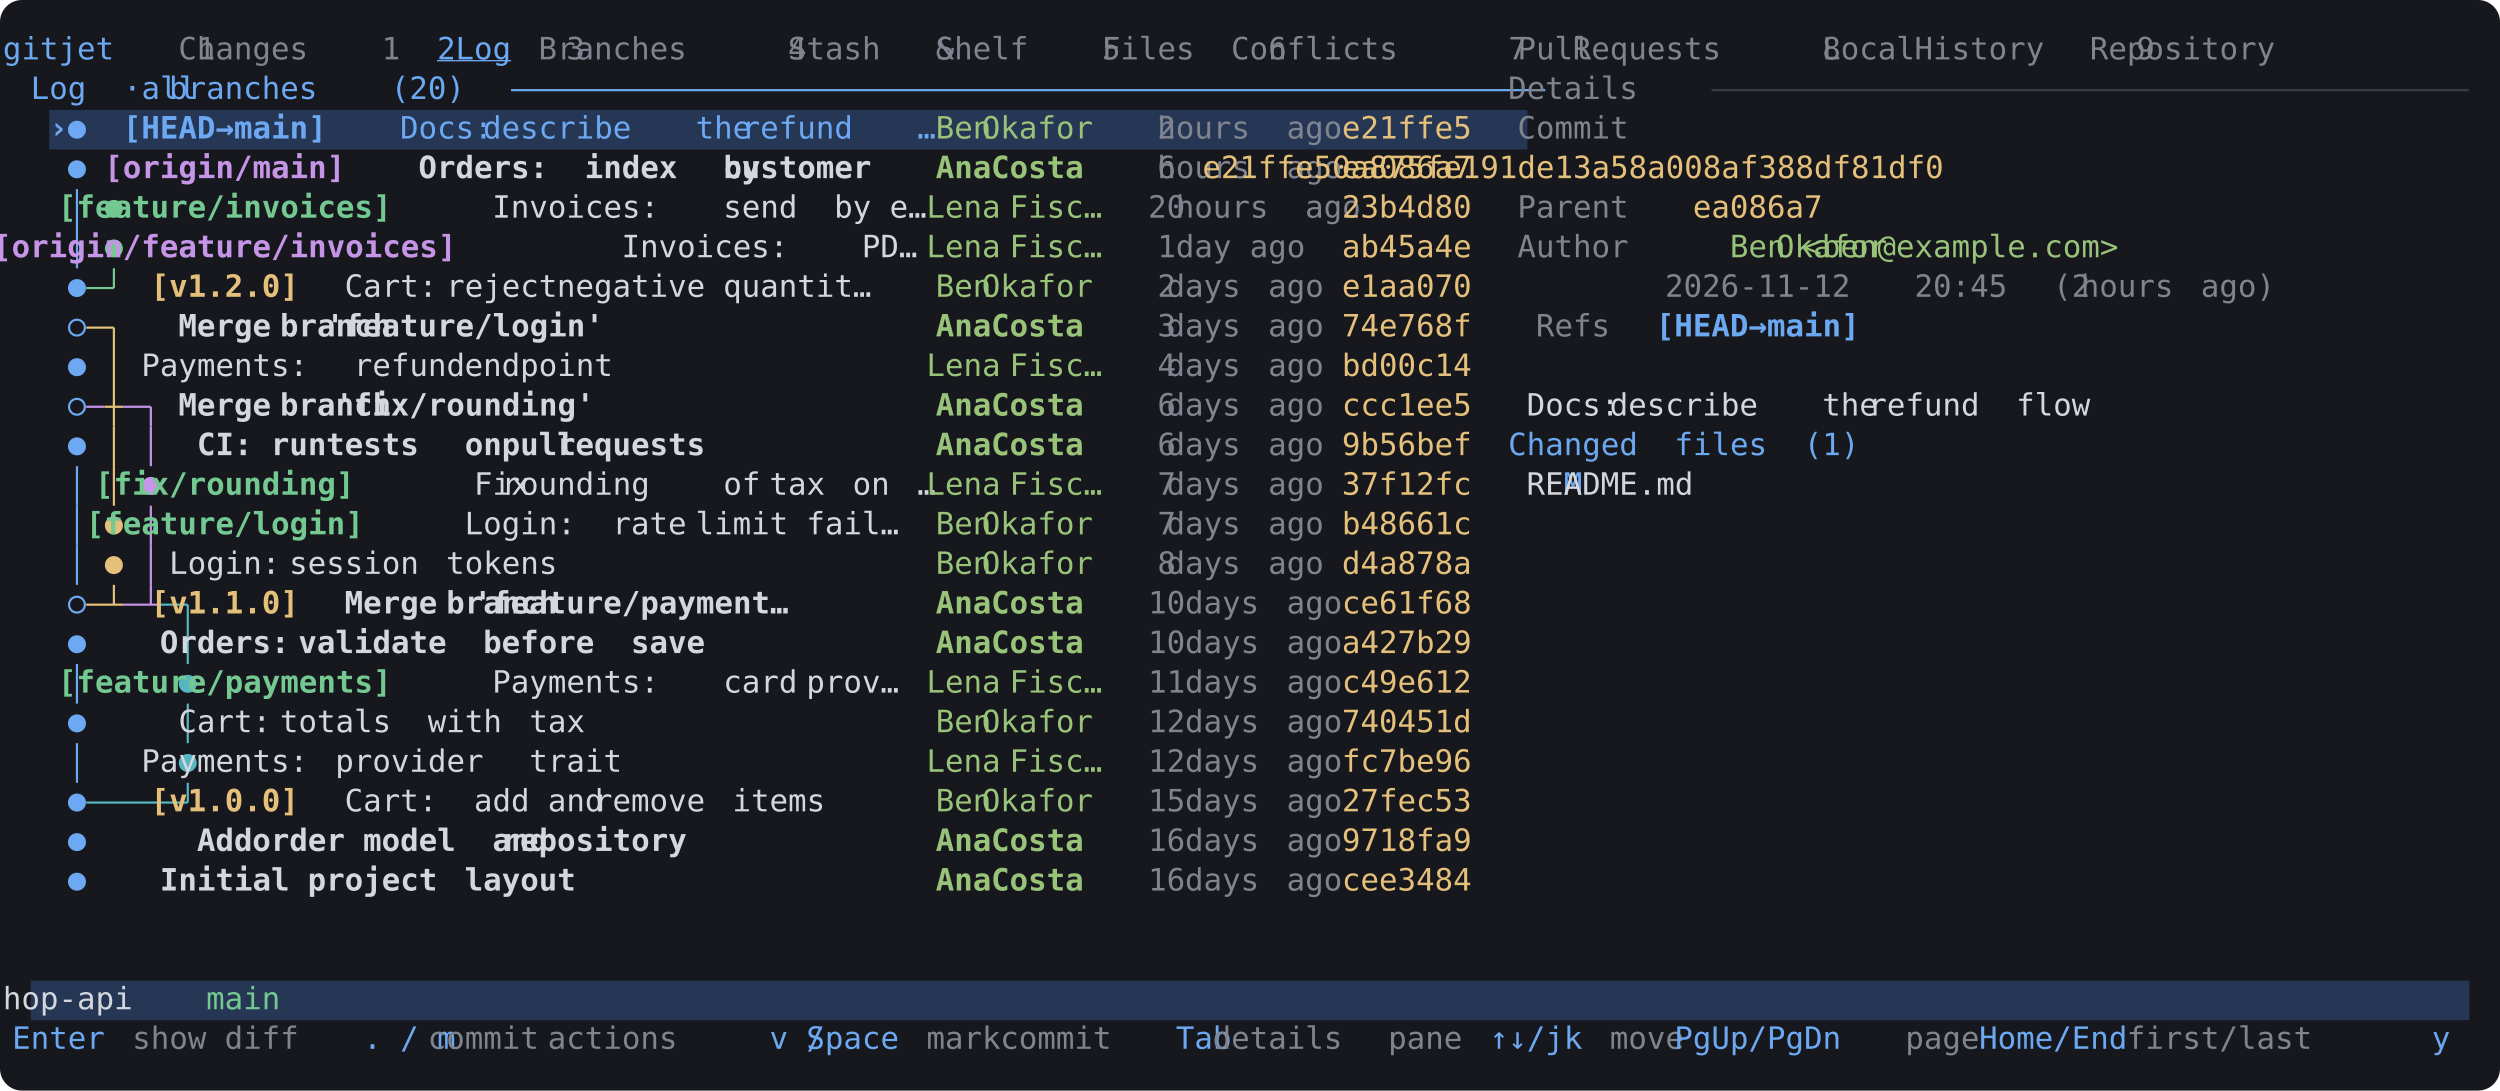
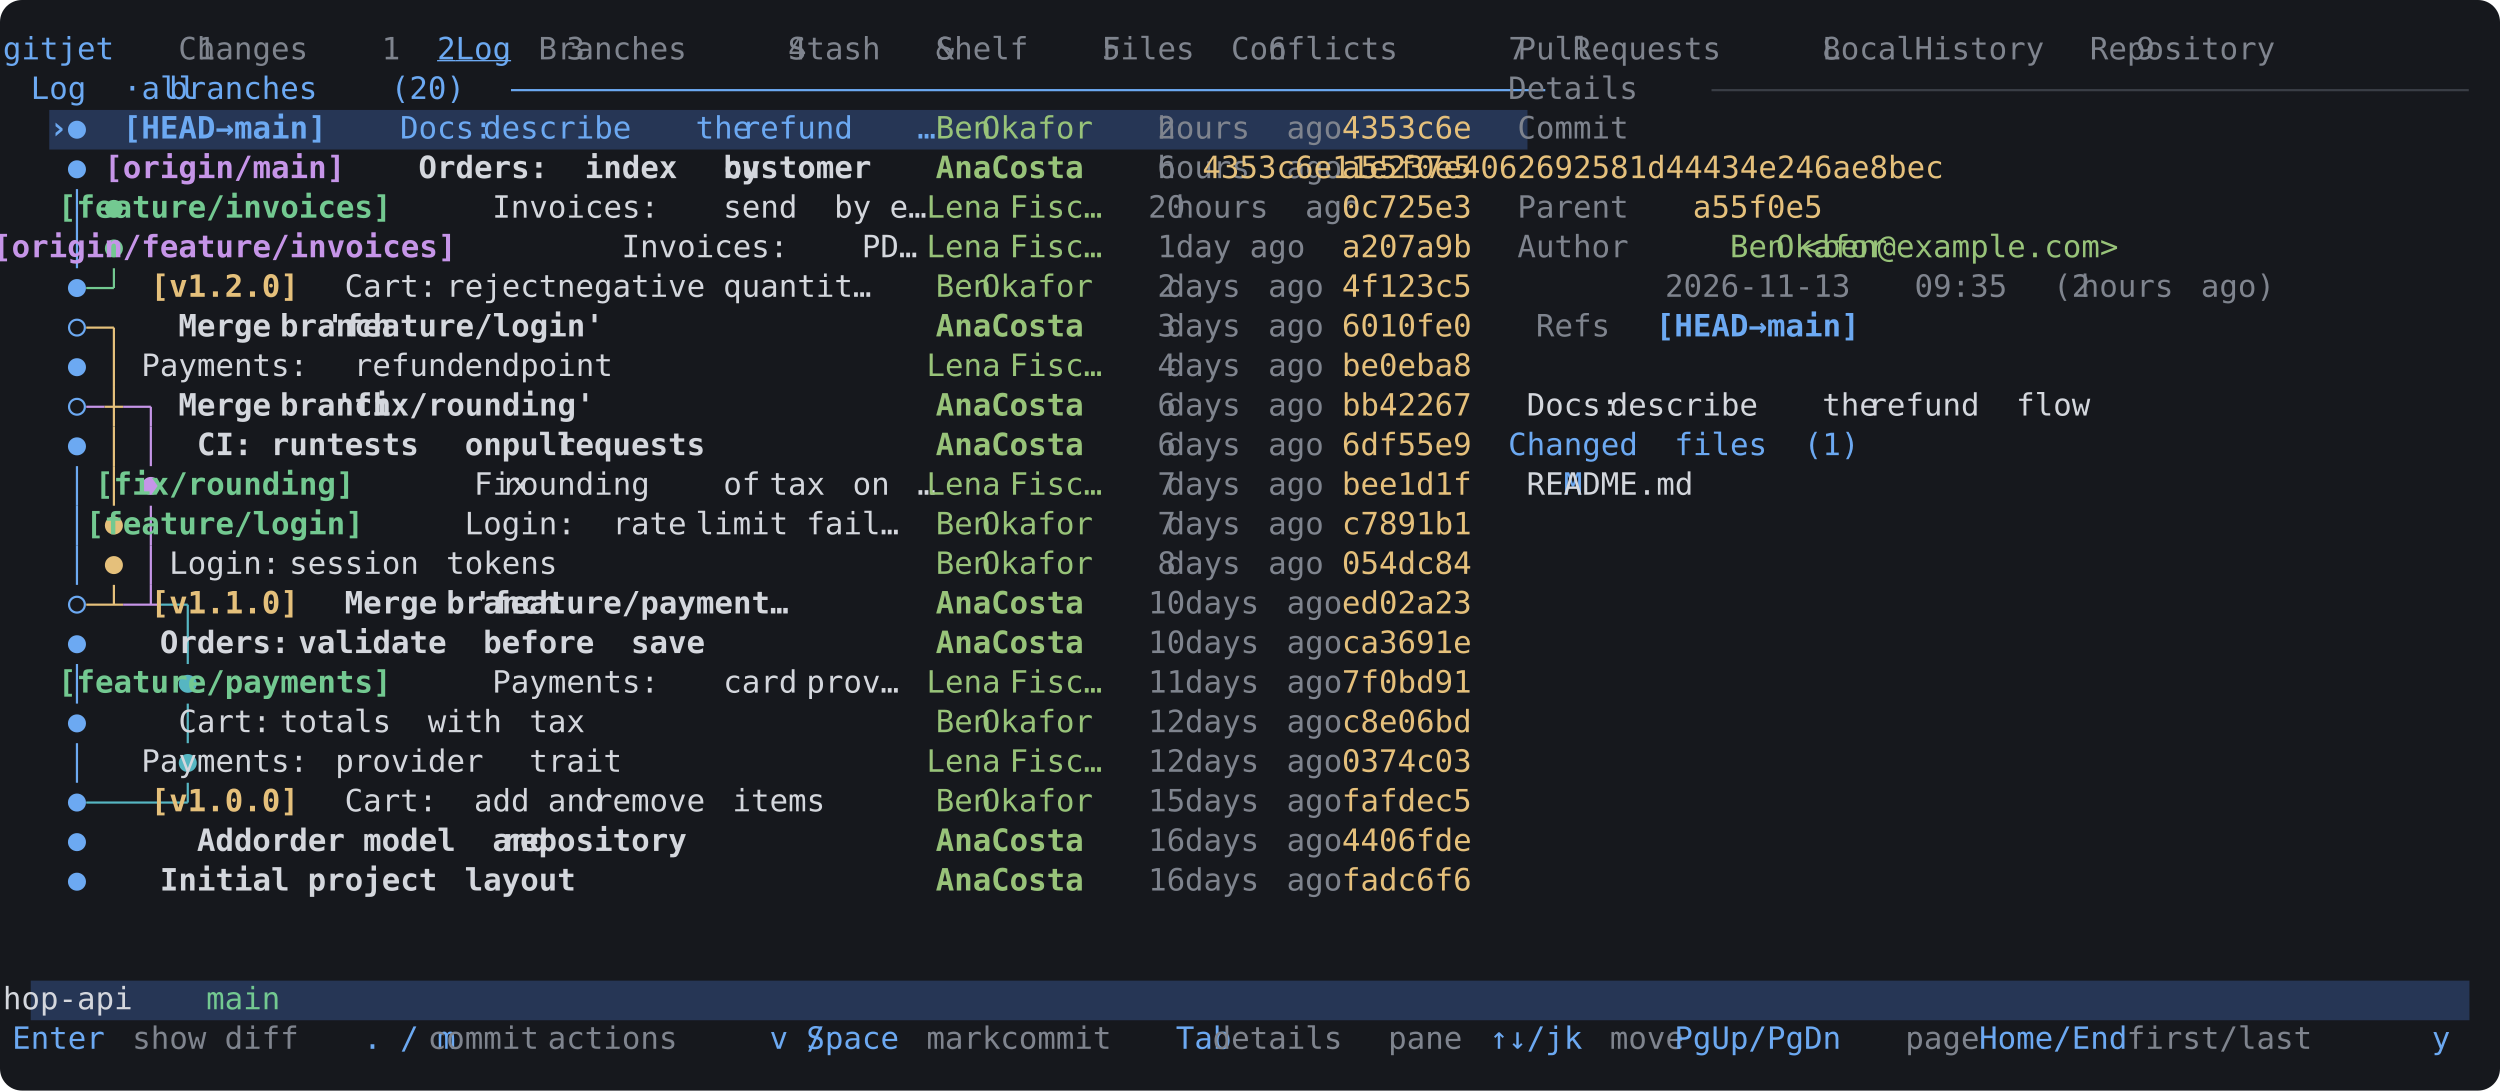
<svg xmlns="http://www.w3.org/2000/svg" viewBox="0 0 1137 496" width="1137" height="496" font-family="'JetBrains Mono','Cascadia Mono','DejaVu Sans Mono',Menlo,Consolas,'Liberation Mono',monospace" font-size="14">
  <rect width="100%" height="100%" rx="10" fill="#16181d" />
  <rect x="22.4" y="50.0" width="672.3" height="18" fill="#263655" />
  <circle cx="35.0" cy="59.0" r="3.6" fill="#6ca9f2" stroke="#6ca9f2" />
  <circle cx="35.0" cy="77.0" r="3.6" fill="#6ca9f2" stroke="#6ca9f2" />
  <circle cx="51.8" cy="95.0" r="3.6" fill="#73c991" stroke="#73c991" />
  <circle cx="51.8" cy="113.0" r="3.6" fill="#73c991" stroke="#73c991" />
  <circle cx="35.0" cy="131.0" r="3.6" fill="#6ca9f2" stroke="#6ca9f2" />
  <circle cx="35.0" cy="149.0" r="3.6" fill="none" stroke="#6ca9f2" />
  <circle cx="35.0" cy="167.0" r="3.6" fill="#6ca9f2" stroke="#6ca9f2" />
  <circle cx="35.0" cy="185.0" r="3.6" fill="none" stroke="#6ca9f2" />
  <circle cx="35.0" cy="203.0" r="3.6" fill="#6ca9f2" stroke="#6ca9f2" />
  <circle cx="68.6" cy="221.0" r="3.6" fill="#c695e8" stroke="#c695e8" />
  <circle cx="51.8" cy="239.0" r="3.6" fill="#e5c07b" stroke="#e5c07b" />
  <circle cx="51.8" cy="257.0" r="3.6" fill="#e5c07b" stroke="#e5c07b" />
  <circle cx="35.0" cy="275.0" r="3.6" fill="none" stroke="#6ca9f2" />
  <circle cx="35.0" cy="293.0" r="3.6" fill="#6ca9f2" stroke="#6ca9f2" />
  <circle cx="85.4" cy="311.0" r="3.6" fill="#56b6c2" stroke="#56b6c2" />
  <circle cx="35.0" cy="329.0" r="3.6" fill="#6ca9f2" stroke="#6ca9f2" />
  <circle cx="85.4" cy="347.0" r="3.6" fill="#56b6c2" stroke="#56b6c2" />
  <circle cx="35.0" cy="365.0" r="3.6" fill="#6ca9f2" stroke="#6ca9f2" />
  <circle cx="35.0" cy="383.0" r="3.6" fill="#6ca9f2" stroke="#6ca9f2" />
  <circle cx="35.0" cy="401.0" r="3.6" fill="#6ca9f2" stroke="#6ca9f2" />
  <rect x="14.0" y="446.0" width="1109.1" height="18" fill="#263655" />
  <path d="M232.4 41.0H240.8M240.8 41.0H249.2M249.2 41.0H257.6M257.6 41.0H266.0M266.0 41.0H274.4M274.4 41.0H282.8M282.8 41.0H291.2M291.2 41.0H299.6M299.6 41.0H308.0M308.0 41.0H316.4M316.4 41.0H324.8M324.8 41.0H333.2M333.2 41.0H341.6M341.6 41.0H350.0M350.0 41.0H358.4M358.4 41.0H366.8M366.8 41.0H375.2M375.2 41.0H383.6M383.6 41.0H392.0M392.0 41.0H400.4M400.4 41.0H408.8M408.8 41.0H417.2M417.2 41.0H425.6M425.6 41.0H434.0M434.0 41.0H442.4M442.4 41.0H450.8M450.8 41.0H459.2M459.2 41.0H467.6M467.6 41.0H476.0M476.0 41.0H484.4M484.4 41.0H492.8M492.8 41.0H501.2M501.2 41.0H509.6M509.6 41.0H518.0M518.0 41.0H526.4M526.4 41.0H534.8M534.8 41.0H543.2M543.2 41.0H551.6M551.6 41.0H560.0M560.0 41.0H568.4M568.4 41.0H576.8M576.8 41.0H585.2M585.2 41.0H593.6M593.6 41.0H602.0M602.0 41.0H610.4M610.4 41.0H618.8M618.8 41.0H627.2M627.2 41.0H635.6M635.6 41.0H644.0M644.0 41.0H652.4M652.4 41.0H660.8M660.8 41.0H669.2M669.2 41.0H677.6M677.6 41.0H686.0M686.0 41.0H694.4M694.4 41.0H702.8" stroke="#6ca9f2" fill="none" />
  <path d="M778.4 41.0H786.8M786.8 41.0H795.2M795.2 41.0H803.6M803.6 41.0H812.0M812.0 41.0H820.4M820.4 41.0H828.8M828.8 41.0H837.2M837.2 41.0H845.6M845.6 41.0H854.0M854.0 41.0H862.4M862.4 41.0H870.8M870.8 41.0H879.2M879.2 41.0H887.6M887.6 41.0H896.0M896.0 41.0H904.4M904.4 41.0H912.8M912.8 41.0H921.2M921.2 41.0H929.6M929.6 41.0H938.0M938.0 41.0H946.4M946.4 41.0H954.8M954.8 41.0H963.2M963.2 41.0H971.6M971.6 41.0H980.0M980.0 41.0H988.4M988.4 41.0H996.8M996.8 41.0H1005.2M1005.2 41.0H1013.6M1013.6 41.0H1022.0M1022.0 41.0H1030.4M1030.4 41.0H1038.8M1038.8 41.0H1047.2M1047.2 41.0H1055.6M1055.6 41.0H1064.0M1064.0 41.0H1072.4M1072.4 41.0H1080.8M1080.8 41.0H1089.2M1089.2 41.0H1097.6M1097.6 41.0H1106.0M1106.0 41.0H1114.4M1114.4 41.0H1122.8" stroke="#3a3e46" fill="none" />
  <path d="M35.0 86.0V104.0M35.0 104.0V122.0" stroke="#6ca9f2" fill="none" />
  <path d="M39.2 131.0H47.6M47.6 131.0H51.8M51.8 122.0V131.0" stroke="#73c991" fill="none" />
  <path d="M39.2 149.0H47.6M47.6 149.0H51.8M51.8 149.0V158.0M51.8 158.0V176.0" stroke="#e5c07b" fill="none" />
  <path d="M39.2 185.0H47.6" stroke="#c695e8" fill="none" />
  <path d="M47.6 185.0H56.0M51.8 176.0V194.0" stroke="#e5c07b" fill="none" />
  <path d="M56.0 185.0H64.4M64.4 185.0H68.6M68.6 185.0V194.0" stroke="#c695e8" fill="none" />
  <path d="M51.8 194.0V212.0" stroke="#e5c07b" fill="none" />
  <path d="M68.6 194.0V212.0" stroke="#c695e8" fill="none" />
  <path d="M35.0 212.0V230.0" stroke="#6ca9f2" fill="none" />
  <path d="M51.8 212.0V230.0" stroke="#e5c07b" fill="none" />
  <path d="M35.0 230.0V248.0" stroke="#6ca9f2" fill="none" />
  <path d="M68.6 230.0V248.0" stroke="#c695e8" fill="none" />
  <path d="M35.0 248.0V266.0" stroke="#6ca9f2" fill="none" />
  <path d="M68.6 248.0V266.0" stroke="#c695e8" fill="none" />
  <path d="M39.2 275.0H47.6M47.6 275.0H56.0M51.8 266.0V275.0" stroke="#e5c07b" fill="none" />
  <path d="M56.0 275.0H64.4M64.4 275.0H72.8M68.6 266.0V275.0" stroke="#c695e8" fill="none" />
  <path d="M72.8 275.0H81.2M81.2 275.0H85.4M85.4 275.0V284.0M85.4 284.0V302.0" stroke="#56b6c2" fill="none" />
  <path d="M35.0 302.0V320.0" stroke="#6ca9f2" fill="none" />
  <path d="M85.4 320.0V338.0" stroke="#56b6c2" fill="none" />
  <path d="M35.0 338.0V356.0" stroke="#6ca9f2" fill="none" />
  <path d="M39.2 365.0H47.6M47.6 365.0H56.0M56.0 365.0H64.4M64.4 365.0H72.8M72.8 365.0H81.2M81.2 365.0H85.4M85.4 356.0V365.0" stroke="#56b6c2" fill="none" />
  <g text-anchor="middle">
    <text x="26.6 35.0 43.4 51.8 60.2 68.6" y="27.0" fill="#6ca9f2">gitjet</text>
    <text x="93.8" y="27.0" fill="#7f848e">1</text>
    <text x="110.6 119.0 127.4 135.8 144.2 152.6 161.0" y="27.0" fill="#7f848e">Changes</text>
    <text x="177.8" y="27.0" fill="#7f848e">1</text>
    <text x="203.0" y="27.0" fill="#6ca9f2" text-decoration="underline">2</text>
    <text x="219.8 228.2 236.6" y="27.0" fill="#6ca9f2" text-decoration="underline">Log</text>
    <text x="261.8" y="27.0" fill="#7f848e">3</text>
    <text x="278.6 287.0 295.4 303.8 312.2 320.6 329.0 337.4" y="27.0" fill="#7f848e">Branches</text>
    <text x="362.6" y="27.0" fill="#7f848e">4</text>
    <text x="379.4 387.8 396.2 404.6 413.0" y="27.0" fill="#7f848e">Stash</text>
    <text x="429.8" y="27.0" fill="#7f848e">&amp;</text>
    <text x="446.6 455.0 463.4 471.8 480.2" y="27.0" fill="#7f848e">Shelf</text>
    <text x="505.4" y="27.0" fill="#7f848e">5</text>
    <text x="522.2 530.6 539.0 547.4 555.8" y="27.0" fill="#7f848e">Files</text>
    <text x="581.0" y="27.0" fill="#7f848e">6</text>
    <text x="597.8 606.2 614.6 623.0 631.4 639.8 648.2 656.6 665.0" y="27.0" fill="#7f848e">Conflicts</text>
    <text x="690.2" y="27.0" fill="#7f848e">7</text>
    <text x="707.0 715.4 723.8 732.2" y="27.0" fill="#7f848e">Pull</text>
    <text x="749.0 757.4 765.8 774.2 782.6 791.0 799.4 807.8" y="27.0" fill="#7f848e">Requests</text>
    <text x="833.0" y="27.0" fill="#7f848e">8</text>
    <text x="849.8 858.2 866.6 875.0 883.4" y="27.0" fill="#7f848e">Local</text>
    <text x="900.2 908.6 917.0 925.4 933.8 942.2 950.6" y="27.0" fill="#7f848e">History</text>
    <text x="975.8" y="27.0" fill="#7f848e">9</text>
    <text x="992.6 1001.0 1009.4 1017.8 1026.2 1034.6 1043.0 1051.4 1059.8 1068.2" y="27.0" fill="#7f848e">Repository</text>
    <text x="26.6 35.0 43.4" y="45.0" fill="#6ca9f2">Log</text>
    <text x="60.2" y="45.0" fill="#6ca9f2">·</text>
    <text x="77.0 85.4 93.8" y="45.0" fill="#6ca9f2">all</text>
    <text x="110.6 119.0 127.4 135.8 144.2 152.6 161.0 169.4" y="45.0" fill="#6ca9f2">branches</text>
    <text x="194.6 203.0 211.4 219.8" y="45.0" fill="#6ca9f2">(20)</text>
    <text x="715.4 723.8 732.2 740.6 749.0 757.4 765.8" y="45.0" fill="#7f848e">Details</text>
    <text x="26.6" y="63.0" fill="#6ca9f2" font-weight="bold">›</text>
    <text x="102.2 110.6 119.0 127.4 135.8 144.2 152.6 161.0 169.4 177.8 186.2" y="63.0" fill="#6ca9f2" font-weight="bold">[HEAD→main]</text>
    <text x="203.0 211.4 219.8 228.2 236.6" y="63.0" fill="#6ca9f2">Docs:</text>
    <text x="253.4 261.8 270.2 278.6 287.0 295.4 303.8 312.2" y="63.0" fill="#6ca9f2">describe</text>
    <text x="329.0 337.4 345.8" y="63.0" fill="#6ca9f2">the</text>
    <text x="362.6 371.0 379.4 387.8 396.2 404.6" y="63.0" fill="#6ca9f2">refund</text>
    <text x="421.4" y="63.0" fill="#6ca9f2">…</text>
    <text x="438.2 446.6 455.0" y="63.0" fill="#98c379">Ben</text>
    <text x="471.8 480.2 488.6 497.0 505.4 513.8" y="63.0" fill="#98c379">Okafor</text>
    <text x="530.6" y="63.0" fill="#7f848e">2</text>
    <text x="547.4 555.8 564.2 572.6 581.0" y="63.0" fill="#7f848e">hours</text>
    <text x="597.8 606.2 614.6" y="63.0" fill="#7f848e">ago</text>
-     <text x="639.8 648.2 656.6 665.0 673.4 681.8 690.2" y="63.0" fill="#e5c07b">e21ffe5</text>
+     <text x="639.8 648.2 656.6 665.0 673.4 681.8 690.2" y="63.0" fill="#e5c07b">4353c6e</text>
    <text x="715.4 723.8 732.2 740.6 749.0 757.4" y="63.0" fill="#7f848e">Commit</text>
    <text x="102.2 110.6 119.0 127.4 135.8 144.2 152.6 161.0 169.4 177.8 186.2 194.6 203.0" y="81.0" fill="#c695e8" font-weight="bold">[origin/main]</text>
    <text x="219.8 228.2 236.6 245.0 253.4 261.8 270.2" y="81.0" fill="#d4d7dd" font-weight="bold">Orders:</text>
    <text x="287.0 295.4 303.8 312.2 320.6" y="81.0" fill="#d4d7dd" font-weight="bold">index</text>
    <text x="337.4 345.8" y="81.0" fill="#d4d7dd" font-weight="bold">by</text>
    <text x="362.6 371.0 379.4 387.8 396.2 404.6 413.0 421.4" y="81.0" fill="#d4d7dd" font-weight="bold">customer</text>
    <text x="438.2 446.6 455.0" y="81.0" fill="#98c379" font-weight="bold">Ana</text>
    <text x="471.8 480.2 488.6 497.0 505.4" y="81.0" fill="#98c379" font-weight="bold">Costa</text>
    <text x="530.6" y="81.0" fill="#7f848e">6</text>
    <text x="547.4 555.8 564.2 572.6 581.0" y="81.0" fill="#7f848e">hours</text>
    <text x="597.8 606.2 614.6" y="81.0" fill="#7f848e">ago</text>
-     <text x="639.8 648.2 656.6 665.0 673.4 681.8 690.2" y="81.0" fill="#e5c07b">ea086a7</text>
-     <text x="715.4 723.8 732.2 740.6 749.0 757.4 765.8 774.2 782.6 791.0 799.4 807.8 816.2 824.6 833.0 841.4 849.8 858.2 866.6 875.0 883.4 891.8 900.2 908.6 917.0 925.4 933.8 942.2 950.6 959.0 967.4 975.8 984.2 992.6 1001.0 1009.4 1017.8 1026.2 1034.6 1043.0" y="81.0" fill="#e5c07b">e21ffe50a875fe191de13a58a008af388df81df0</text>
+     <text x="639.8 648.2 656.6 665.0 673.4 681.8 690.2" y="81.0" fill="#e5c07b">a55f0e5</text>
+     <text x="715.4 723.8 732.2 740.6 749.0 757.4 765.8 774.2 782.6 791.0 799.4 807.8 816.2 824.6 833.0 841.4 849.8 858.2 866.6 875.0 883.4 891.8 900.2 908.6 917.0 925.4 933.8 942.2 950.6 959.0 967.4 975.8 984.2 992.6 1001.0 1009.4 1017.8 1026.2 1034.6 1043.0" y="81.0" fill="#e5c07b">4353c6e11e237e4062692581d44434e246ae8bec</text>
    <text x="102.2 110.6 119.0 127.4 135.8 144.2 152.6 161.0 169.4 177.8 186.2 194.6 203.0 211.4 219.8 228.2 236.6 245.0" y="99.0" fill="#73c991" font-weight="bold">[feature/invoices]</text>
    <text x="261.8 270.2 278.6 287.0 295.4 303.8 312.2 320.6 329.0" y="99.0" fill="#d4d7dd">Invoices:</text>
    <text x="345.8 354.2 362.6 371.0" y="99.0" fill="#d4d7dd">send</text>
    <text x="387.8 396.2" y="99.0" fill="#d4d7dd">by</text>
    <text x="413.0 421.4" y="99.0" fill="#d4d7dd">e…</text>
    <text x="438.2 446.6 455.0 463.4" y="99.0" fill="#98c379">Lena</text>
    <text x="480.2 488.6 497.0 505.4 513.8" y="99.0" fill="#98c379">Fisc…</text>
    <text x="530.6 539.0" y="99.0" fill="#7f848e">20</text>
    <text x="555.8 564.2 572.6 581.0 589.4" y="99.0" fill="#7f848e">hours</text>
    <text x="606.2 614.6 623.0" y="99.0" fill="#7f848e">ago</text>
-     <text x="639.8 648.2 656.6 665.0 673.4 681.8 690.2" y="99.0" fill="#e5c07b">23b4d80</text>
+     <text x="639.8 648.2 656.6 665.0 673.4 681.8 690.2" y="99.0" fill="#e5c07b">0c725e3</text>
    <text x="715.4 723.8 732.2 740.6 749.0 757.4" y="99.0" fill="#7f848e">Parent</text>
-     <text x="799.4 807.8 816.2 824.6 833.0 841.4 849.8" y="99.0" fill="#e5c07b">ea086a7</text>
+     <text x="799.4 807.8 816.2 824.6 833.0 841.4 849.8" y="99.0" fill="#e5c07b">a55f0e5</text>
    <text x="102.2 110.6 119.0 127.4 135.8 144.2 152.6 161.0 169.4 177.8 186.2 194.6 203.0 211.4 219.8 228.2 236.6 245.0 253.4 261.8 270.2 278.6 287.0 295.4 303.8" y="117.0" fill="#c695e8" font-weight="bold">[origin/feature/invoices]</text>
    <text x="320.6 329.0 337.4 345.8 354.2 362.6 371.0 379.4 387.8" y="117.0" fill="#d4d7dd">Invoices:</text>
    <text x="404.6 413.0 421.4" y="117.0" fill="#d4d7dd">PD…</text>
    <text x="438.2 446.6 455.0 463.4" y="117.0" fill="#98c379">Lena</text>
    <text x="480.2 488.6 497.0 505.4 513.8" y="117.0" fill="#98c379">Fisc…</text>
    <text x="530.6" y="117.0" fill="#7f848e">1</text>
    <text x="547.4 555.8 564.2" y="117.0" fill="#7f848e">day</text>
    <text x="581.0 589.4 597.8" y="117.0" fill="#7f848e">ago</text>
-     <text x="639.8 648.2 656.6 665.0 673.4 681.8 690.2" y="117.0" fill="#e5c07b">ab45a4e</text>
+     <text x="639.8 648.2 656.6 665.0 673.4 681.8 690.2" y="117.0" fill="#e5c07b">a207a9b</text>
    <text x="715.4 723.8 732.2 740.6 749.0 757.4" y="117.0" fill="#7f848e">Author</text>
    <text x="799.4 807.8 816.2" y="117.0" fill="#98c379">Ben</text>
    <text x="833.0 841.4 849.8 858.2 866.6 875.0" y="117.0" fill="#98c379">Okafor</text>
    <text x="891.8 900.2 908.6 917.0 925.4 933.8 942.2 950.6 959.0 967.4 975.8 984.2 992.6 1001.0 1009.4 1017.8 1026.2" y="117.0" fill="#98c379">&lt;ben@example.com&gt;</text>
    <text x="102.2 110.6 119.0 127.4 135.8 144.2 152.6 161.0" y="135.0" fill="#e5c07b" font-weight="bold">[v1.2.0]</text>
    <text x="177.8 186.2 194.6 203.0 211.4" y="135.0" fill="#d4d7dd">Cart:</text>
    <text x="228.2 236.6 245.0 253.4 261.8 270.2" y="135.0" fill="#d4d7dd">reject</text>
    <text x="287.0 295.4 303.8 312.2 320.6 329.0 337.4 345.8" y="135.0" fill="#d4d7dd">negative</text>
    <text x="362.6 371.0 379.4 387.8 396.2 404.6 413.0 421.4" y="135.0" fill="#d4d7dd">quantit…</text>
    <text x="438.2 446.6 455.0" y="135.0" fill="#98c379">Ben</text>
    <text x="471.8 480.2 488.6 497.0 505.4 513.8" y="135.0" fill="#98c379">Okafor</text>
    <text x="530.6" y="135.0" fill="#7f848e">2</text>
    <text x="547.4 555.8 564.2 572.6" y="135.0" fill="#7f848e">days</text>
    <text x="589.4 597.8 606.2" y="135.0" fill="#7f848e">ago</text>
-     <text x="639.8 648.2 656.6 665.0 673.4 681.8 690.2" y="135.0" fill="#e5c07b">e1aa070</text>
-     <text x="799.4 807.8 816.2 824.6 833.0 841.4 849.8 858.2 866.6 875.0" y="135.0" fill="#7f848e">2026-11-12</text>
-     <text x="891.8 900.2 908.6 917.0 925.4" y="135.0" fill="#7f848e">20:45</text>
+     <text x="639.8 648.2 656.6 665.0 673.4 681.8 690.2" y="135.0" fill="#e5c07b">4f123c5</text>
+     <text x="799.4 807.8 816.2 824.6 833.0 841.4 849.8 858.2 866.6 875.0" y="135.0" fill="#7f848e">2026-11-13</text>
+     <text x="891.8 900.2 908.6 917.0 925.4" y="135.0" fill="#7f848e">09:35</text>
    <text x="942.2 950.6" y="135.0" fill="#7f848e">(2</text>
    <text x="967.4 975.8 984.2 992.6 1001.0" y="135.0" fill="#7f848e">hours</text>
    <text x="1017.8 1026.2 1034.6 1043.0" y="135.0" fill="#7f848e">ago)</text>
    <text x="102.2 110.6 119.0 127.4 135.8" y="153.0" fill="#d4d7dd" font-weight="bold">Merge</text>
    <text x="152.6 161.0 169.4 177.8 186.2 194.6" y="153.0" fill="#d4d7dd" font-weight="bold">branch</text>
    <text x="211.4 219.8 228.2 236.6 245.0 253.4 261.8 270.2 278.6 287.0 295.4 303.8 312.2 320.6 329.0" y="153.0" fill="#d4d7dd" font-weight="bold">'feature/login'</text>
    <text x="438.2 446.6 455.0" y="153.0" fill="#98c379" font-weight="bold">Ana</text>
    <text x="471.8 480.2 488.6 497.0 505.4" y="153.0" fill="#98c379" font-weight="bold">Costa</text>
    <text x="530.6" y="153.0" fill="#7f848e">3</text>
    <text x="547.4 555.8 564.2 572.6" y="153.0" fill="#7f848e">days</text>
    <text x="589.4 597.8 606.2" y="153.0" fill="#7f848e">ago</text>
-     <text x="639.8 648.2 656.6 665.0 673.4 681.8 690.2" y="153.0" fill="#e5c07b">74e768f</text>
+     <text x="639.8 648.2 656.6 665.0 673.4 681.8 690.2" y="153.0" fill="#e5c07b">6010fe0</text>
    <text x="715.4 723.8 732.2 740.6" y="153.0" fill="#7f848e">Refs</text>
    <text x="799.4 807.8 816.2 824.6 833.0 841.4 849.8 858.2 866.6 875.0 883.4" y="153.0" fill="#6ca9f2" font-weight="bold">[HEAD→main]</text>
    <text x="102.2 110.6 119.0 127.4 135.8 144.2 152.6 161.0 169.4" y="171.0" fill="#d4d7dd">Payments:</text>
    <text x="186.2 194.6 203.0 211.4 219.8 228.2" y="171.0" fill="#d4d7dd">refund</text>
    <text x="245.0 253.4 261.8 270.2 278.6 287.0 295.4 303.8" y="171.0" fill="#d4d7dd">endpoint</text>
    <text x="438.2 446.6 455.0 463.4" y="171.0" fill="#98c379">Lena</text>
    <text x="480.2 488.6 497.0 505.4 513.8" y="171.0" fill="#98c379">Fisc…</text>
    <text x="530.6" y="171.0" fill="#7f848e">4</text>
    <text x="547.4 555.8 564.2 572.6" y="171.0" fill="#7f848e">days</text>
    <text x="589.4 597.8 606.2" y="171.0" fill="#7f848e">ago</text>
-     <text x="639.8 648.2 656.6 665.0 673.4 681.8 690.2" y="171.0" fill="#e5c07b">bd00c14</text>
+     <text x="639.8 648.2 656.6 665.0 673.4 681.8 690.2" y="171.0" fill="#e5c07b">be0eba8</text>
    <text x="102.2 110.6 119.0 127.4 135.8" y="189.0" fill="#d4d7dd" font-weight="bold">Merge</text>
    <text x="152.6 161.0 169.4 177.8 186.2 194.6" y="189.0" fill="#d4d7dd" font-weight="bold">branch</text>
    <text x="211.4 219.8 228.2 236.6 245.0 253.4 261.8 270.2 278.6 287.0 295.4 303.8 312.2 320.6" y="189.0" fill="#d4d7dd" font-weight="bold">'fix/rounding'</text>
    <text x="438.2 446.6 455.0" y="189.0" fill="#98c379" font-weight="bold">Ana</text>
    <text x="471.8 480.2 488.6 497.0 505.4" y="189.0" fill="#98c379" font-weight="bold">Costa</text>
    <text x="530.6" y="189.0" fill="#7f848e">6</text>
    <text x="547.4 555.8 564.2 572.6" y="189.0" fill="#7f848e">days</text>
    <text x="589.4 597.8 606.2" y="189.0" fill="#7f848e">ago</text>
-     <text x="639.8 648.2 656.6 665.0 673.4 681.8 690.2" y="189.0" fill="#e5c07b">ccc1ee5</text>
+     <text x="639.8 648.2 656.6 665.0 673.4 681.8 690.2" y="189.0" fill="#e5c07b">bb42267</text>
    <text x="715.4 723.8 732.2 740.6 749.0" y="189.0" fill="#d4d7dd">Docs:</text>
    <text x="765.8 774.2 782.6 791.0 799.4 807.8 816.2 824.6" y="189.0" fill="#d4d7dd">describe</text>
    <text x="841.4 849.8 858.2" y="189.0" fill="#d4d7dd">the</text>
    <text x="875.0 883.4 891.8 900.2 908.6 917.0" y="189.0" fill="#d4d7dd">refund</text>
    <text x="933.8 942.2 950.6 959.0" y="189.0" fill="#d4d7dd">flow</text>
    <text x="102.2 110.6 119.0" y="207.0" fill="#d4d7dd" font-weight="bold">CI:</text>
    <text x="135.8 144.2 152.6" y="207.0" fill="#d4d7dd" font-weight="bold">run</text>
    <text x="169.4 177.8 186.2 194.6 203.0" y="207.0" fill="#d4d7dd" font-weight="bold">tests</text>
    <text x="219.8 228.2" y="207.0" fill="#d4d7dd" font-weight="bold">on</text>
    <text x="245.0 253.4 261.8 270.2" y="207.0" fill="#d4d7dd" font-weight="bold">pull</text>
    <text x="287.0 295.4 303.8 312.2 320.6 329.0 337.4 345.8" y="207.0" fill="#d4d7dd" font-weight="bold">requests</text>
    <text x="438.2 446.6 455.0" y="207.0" fill="#98c379" font-weight="bold">Ana</text>
    <text x="471.8 480.2 488.6 497.0 505.4" y="207.0" fill="#98c379" font-weight="bold">Costa</text>
    <text x="530.6" y="207.0" fill="#7f848e">6</text>
    <text x="547.4 555.8 564.2 572.6" y="207.0" fill="#7f848e">days</text>
    <text x="589.4 597.8 606.2" y="207.0" fill="#7f848e">ago</text>
-     <text x="639.8 648.2 656.6 665.0 673.4 681.8 690.2" y="207.0" fill="#e5c07b">9b56bef</text>
+     <text x="639.8 648.2 656.6 665.0 673.4 681.8 690.2" y="207.0" fill="#e5c07b">6df55e9</text>
    <text x="715.4 723.8 732.2 740.6 749.0 757.4 765.8" y="207.0" fill="#6ca9f2">Changed</text>
    <text x="782.6 791.0 799.4 807.8 816.2" y="207.0" fill="#6ca9f2">files</text>
    <text x="833.0 841.4 849.8" y="207.0" fill="#6ca9f2">(1)</text>
    <text x="102.2 110.6 119.0 127.4 135.8 144.2 152.6 161.0 169.4 177.8 186.2 194.6 203.0 211.4" y="225.0" fill="#73c991" font-weight="bold">[fix/rounding]</text>
    <text x="228.2 236.6 245.0" y="225.0" fill="#d4d7dd">Fix</text>
    <text x="261.8 270.2 278.6 287.0 295.4 303.8 312.2 320.6" y="225.0" fill="#d4d7dd">rounding</text>
    <text x="337.4 345.8" y="225.0" fill="#d4d7dd">of</text>
    <text x="362.6 371.0 379.4" y="225.0" fill="#d4d7dd">tax</text>
    <text x="396.2 404.6" y="225.0" fill="#d4d7dd">on</text>
    <text x="421.4" y="225.0" fill="#d4d7dd">…</text>
    <text x="438.2 446.6 455.0 463.4" y="225.0" fill="#98c379">Lena</text>
    <text x="480.2 488.6 497.0 505.4 513.8" y="225.0" fill="#98c379">Fisc…</text>
    <text x="530.6" y="225.0" fill="#7f848e">7</text>
    <text x="547.4 555.8 564.2 572.6" y="225.0" fill="#7f848e">days</text>
    <text x="589.4 597.8 606.2" y="225.0" fill="#7f848e">ago</text>
-     <text x="639.8 648.2 656.6 665.0 673.4 681.8 690.2" y="225.0" fill="#e5c07b">37f12fc</text>
+     <text x="639.8 648.2 656.6 665.0 673.4 681.8 690.2" y="225.0" fill="#e5c07b">bee1d1f</text>
    <text x="715.4" y="225.0" fill="#6ca9f2">M</text>
    <text x="732.2 740.6 749.0 757.4 765.8 774.2 782.6 791.0 799.4" y="225.0" fill="#d4d7dd">README.md</text>
    <text x="102.2 110.6 119.0 127.4 135.8 144.2 152.6 161.0 169.4 177.8 186.2 194.6 203.0 211.4 219.8" y="243.0" fill="#73c991" font-weight="bold">[feature/login]</text>
    <text x="236.6 245.0 253.4 261.8 270.2 278.6" y="243.0" fill="#d4d7dd">Login:</text>
    <text x="295.4 303.8 312.2 320.6" y="243.0" fill="#d4d7dd">rate</text>
    <text x="337.4 345.8 354.2 362.6 371.0" y="243.0" fill="#d4d7dd">limit</text>
    <text x="387.8 396.2 404.6 413.0 421.4" y="243.0" fill="#d4d7dd">fail…</text>
    <text x="438.2 446.6 455.0" y="243.0" fill="#98c379">Ben</text>
    <text x="471.8 480.2 488.6 497.0 505.4 513.8" y="243.0" fill="#98c379">Okafor</text>
    <text x="530.6" y="243.0" fill="#7f848e">7</text>
    <text x="547.4 555.8 564.2 572.6" y="243.0" fill="#7f848e">days</text>
    <text x="589.4 597.8 606.2" y="243.0" fill="#7f848e">ago</text>
-     <text x="639.8 648.2 656.6 665.0 673.4 681.8 690.2" y="243.0" fill="#e5c07b">b48661c</text>
+     <text x="639.8 648.2 656.6 665.0 673.4 681.8 690.2" y="243.0" fill="#e5c07b">c7891b1</text>
    <text x="102.2 110.6 119.0 127.4 135.8 144.2" y="261.0" fill="#d4d7dd">Login:</text>
    <text x="161.0 169.4 177.8 186.2 194.6 203.0 211.4" y="261.0" fill="#d4d7dd">session</text>
    <text x="228.2 236.6 245.0 253.4 261.8 270.2" y="261.0" fill="#d4d7dd">tokens</text>
    <text x="438.2 446.6 455.0" y="261.0" fill="#98c379">Ben</text>
    <text x="471.8 480.2 488.6 497.0 505.4 513.8" y="261.0" fill="#98c379">Okafor</text>
    <text x="530.6" y="261.0" fill="#7f848e">8</text>
    <text x="547.4 555.8 564.2 572.6" y="261.0" fill="#7f848e">days</text>
    <text x="589.4 597.8 606.2" y="261.0" fill="#7f848e">ago</text>
-     <text x="639.8 648.2 656.6 665.0 673.4 681.8 690.2" y="261.0" fill="#e5c07b">d4a878a</text>
+     <text x="639.8 648.2 656.6 665.0 673.4 681.8 690.2" y="261.0" fill="#e5c07b">054dc84</text>
    <text x="102.2 110.6 119.0 127.4 135.8 144.2 152.6 161.0" y="279.0" fill="#e5c07b" font-weight="bold">[v1.1.0]</text>
    <text x="177.8 186.2 194.6 203.0 211.4" y="279.0" fill="#d4d7dd" font-weight="bold">Merge</text>
    <text x="228.2 236.6 245.0 253.4 261.8 270.2" y="279.0" fill="#d4d7dd" font-weight="bold">branch</text>
    <text x="287.0 295.4 303.8 312.2 320.6 329.0 337.4 345.8 354.2 362.6 371.0 379.4 387.8 396.2 404.6 413.0 421.4" y="279.0" fill="#d4d7dd" font-weight="bold">'feature/payment…</text>
    <text x="438.2 446.6 455.0" y="279.0" fill="#98c379" font-weight="bold">Ana</text>
    <text x="471.8 480.2 488.6 497.0 505.4" y="279.0" fill="#98c379" font-weight="bold">Costa</text>
    <text x="530.6 539.0" y="279.0" fill="#7f848e">10</text>
    <text x="555.8 564.2 572.6 581.0" y="279.0" fill="#7f848e">days</text>
    <text x="597.8 606.2 614.6" y="279.0" fill="#7f848e">ago</text>
-     <text x="639.8 648.2 656.6 665.0 673.4 681.8 690.2" y="279.0" fill="#e5c07b">ce61f68</text>
+     <text x="639.8 648.2 656.6 665.0 673.4 681.8 690.2" y="279.0" fill="#e5c07b">ed02a23</text>
    <text x="102.2 110.6 119.0 127.4 135.8 144.2 152.6" y="297.0" fill="#d4d7dd" font-weight="bold">Orders:</text>
    <text x="169.4 177.8 186.2 194.6 203.0 211.4 219.8 228.2" y="297.0" fill="#d4d7dd" font-weight="bold">validate</text>
    <text x="245.0 253.4 261.8 270.2 278.6 287.0" y="297.0" fill="#d4d7dd" font-weight="bold">before</text>
    <text x="303.8 312.2 320.6 329.0" y="297.0" fill="#d4d7dd" font-weight="bold">save</text>
    <text x="438.2 446.6 455.0" y="297.0" fill="#98c379" font-weight="bold">Ana</text>
    <text x="471.8 480.2 488.6 497.0 505.4" y="297.0" fill="#98c379" font-weight="bold">Costa</text>
    <text x="530.6 539.0" y="297.0" fill="#7f848e">10</text>
    <text x="555.8 564.2 572.6 581.0" y="297.0" fill="#7f848e">days</text>
    <text x="597.8 606.2 614.6" y="297.0" fill="#7f848e">ago</text>
-     <text x="639.8 648.2 656.6 665.0 673.4 681.8 690.2" y="297.0" fill="#e5c07b">a427b29</text>
+     <text x="639.8 648.2 656.6 665.0 673.4 681.8 690.2" y="297.0" fill="#e5c07b">ca3691e</text>
    <text x="102.2 110.6 119.0 127.4 135.8 144.2 152.6 161.0 169.4 177.8 186.2 194.6 203.0 211.4 219.8 228.2 236.6 245.0" y="315.0" fill="#73c991" font-weight="bold">[feature/payments]</text>
    <text x="261.8 270.2 278.6 287.0 295.4 303.8 312.2 320.6 329.0" y="315.0" fill="#d4d7dd">Payments:</text>
    <text x="345.8 354.2 362.6 371.0" y="315.0" fill="#d4d7dd">card</text>
    <text x="387.8 396.2 404.6 413.0 421.4" y="315.0" fill="#d4d7dd">prov…</text>
    <text x="438.2 446.6 455.0 463.4" y="315.0" fill="#98c379">Lena</text>
    <text x="480.2 488.6 497.0 505.4 513.8" y="315.0" fill="#98c379">Fisc…</text>
    <text x="530.6 539.0" y="315.0" fill="#7f848e">11</text>
    <text x="555.8 564.2 572.6 581.0" y="315.0" fill="#7f848e">days</text>
    <text x="597.8 606.2 614.6" y="315.0" fill="#7f848e">ago</text>
-     <text x="639.8 648.2 656.6 665.0 673.4 681.8 690.2" y="315.0" fill="#e5c07b">c49e612</text>
+     <text x="639.8 648.2 656.6 665.0 673.4 681.8 690.2" y="315.0" fill="#e5c07b">7f0bd91</text>
    <text x="102.2 110.6 119.0 127.4 135.8" y="333.0" fill="#d4d7dd">Cart:</text>
    <text x="152.6 161.0 169.4 177.8 186.2 194.6" y="333.0" fill="#d4d7dd">totals</text>
    <text x="211.4 219.8 228.2 236.6" y="333.0" fill="#d4d7dd">with</text>
    <text x="253.4 261.8 270.2" y="333.0" fill="#d4d7dd">tax</text>
    <text x="438.2 446.6 455.0" y="333.0" fill="#98c379">Ben</text>
    <text x="471.8 480.2 488.6 497.0 505.4 513.8" y="333.0" fill="#98c379">Okafor</text>
    <text x="530.6 539.0" y="333.0" fill="#7f848e">12</text>
    <text x="555.8 564.2 572.6 581.0" y="333.0" fill="#7f848e">days</text>
    <text x="597.8 606.2 614.6" y="333.0" fill="#7f848e">ago</text>
-     <text x="639.8 648.2 656.6 665.0 673.4 681.8 690.2" y="333.0" fill="#e5c07b">740451d</text>
+     <text x="639.8 648.2 656.6 665.0 673.4 681.8 690.2" y="333.0" fill="#e5c07b">c8e06bd</text>
    <text x="102.2 110.6 119.0 127.4 135.8 144.2 152.6 161.0 169.4" y="351.0" fill="#d4d7dd">Payments:</text>
    <text x="186.2 194.6 203.0 211.4 219.8 228.2 236.6 245.0" y="351.0" fill="#d4d7dd">provider</text>
    <text x="261.8 270.2 278.6 287.0 295.4" y="351.0" fill="#d4d7dd">trait</text>
    <text x="438.2 446.6 455.0 463.4" y="351.0" fill="#98c379">Lena</text>
    <text x="480.2 488.6 497.0 505.4 513.8" y="351.0" fill="#98c379">Fisc…</text>
    <text x="530.6 539.0" y="351.0" fill="#7f848e">12</text>
    <text x="555.8 564.2 572.6 581.0" y="351.0" fill="#7f848e">days</text>
    <text x="597.8 606.2 614.6" y="351.0" fill="#7f848e">ago</text>
-     <text x="639.8 648.2 656.6 665.0 673.4 681.8 690.2" y="351.0" fill="#e5c07b">fc7be96</text>
+     <text x="639.8 648.2 656.6 665.0 673.4 681.8 690.2" y="351.0" fill="#e5c07b">0374c03</text>
    <text x="102.2 110.6 119.0 127.4 135.8 144.2 152.6 161.0" y="369.0" fill="#e5c07b" font-weight="bold">[v1.0.0]</text>
    <text x="177.8 186.2 194.6 203.0 211.4" y="369.0" fill="#d4d7dd">Cart:</text>
    <text x="228.2 236.6 245.0" y="369.0" fill="#d4d7dd">add</text>
    <text x="261.8 270.2 278.6" y="369.0" fill="#d4d7dd">and</text>
    <text x="295.4 303.8 312.2 320.6 329.0 337.4" y="369.0" fill="#d4d7dd">remove</text>
    <text x="354.2 362.6 371.0 379.4 387.8" y="369.0" fill="#d4d7dd">items</text>
    <text x="438.2 446.6 455.0" y="369.0" fill="#98c379">Ben</text>
    <text x="471.8 480.2 488.6 497.0 505.4 513.8" y="369.0" fill="#98c379">Okafor</text>
    <text x="530.6 539.0" y="369.0" fill="#7f848e">15</text>
    <text x="555.8 564.2 572.6 581.0" y="369.0" fill="#7f848e">days</text>
    <text x="597.8 606.2 614.6" y="369.0" fill="#7f848e">ago</text>
-     <text x="639.8 648.2 656.6 665.0 673.4 681.8 690.2" y="369.0" fill="#e5c07b">27fec53</text>
+     <text x="639.8 648.2 656.6 665.0 673.4 681.8 690.2" y="369.0" fill="#e5c07b">fafdec5</text>
    <text x="102.2 110.6 119.0" y="387.0" fill="#d4d7dd" font-weight="bold">Add</text>
    <text x="135.8 144.2 152.6 161.0 169.4" y="387.0" fill="#d4d7dd" font-weight="bold">order</text>
    <text x="186.2 194.6 203.0 211.4 219.8" y="387.0" fill="#d4d7dd" font-weight="bold">model</text>
    <text x="236.6 245.0 253.4" y="387.0" fill="#d4d7dd" font-weight="bold">and</text>
    <text x="270.2 278.6 287.0 295.4 303.8 312.2 320.6 329.0 337.4 345.8" y="387.0" fill="#d4d7dd" font-weight="bold">repository</text>
    <text x="438.2 446.6 455.0" y="387.0" fill="#98c379" font-weight="bold">Ana</text>
    <text x="471.8 480.2 488.6 497.0 505.4" y="387.0" fill="#98c379" font-weight="bold">Costa</text>
    <text x="530.6 539.0" y="387.0" fill="#7f848e">16</text>
    <text x="555.8 564.2 572.6 581.0" y="387.0" fill="#7f848e">days</text>
    <text x="597.8 606.2 614.6" y="387.0" fill="#7f848e">ago</text>
-     <text x="639.8 648.2 656.6 665.0 673.4 681.8 690.2" y="387.0" fill="#e5c07b">9718fa9</text>
+     <text x="639.8 648.2 656.6 665.0 673.4 681.8 690.2" y="387.0" fill="#e5c07b">4406fde</text>
    <text x="102.2 110.6 119.0 127.4 135.8 144.2 152.6" y="405.0" fill="#d4d7dd" font-weight="bold">Initial</text>
    <text x="169.4 177.8 186.2 194.6 203.0 211.4 219.8" y="405.0" fill="#d4d7dd" font-weight="bold">project</text>
    <text x="236.6 245.0 253.4 261.8 270.2 278.6" y="405.0" fill="#d4d7dd" font-weight="bold">layout</text>
    <text x="438.2 446.6 455.0" y="405.0" fill="#98c379" font-weight="bold">Ana</text>
    <text x="471.8 480.2 488.6 497.0 505.4" y="405.0" fill="#98c379" font-weight="bold">Costa</text>
    <text x="530.6 539.0" y="405.0" fill="#7f848e">16</text>
    <text x="555.8 564.2 572.6 581.0" y="405.0" fill="#7f848e">days</text>
    <text x="597.8 606.2 614.6" y="405.0" fill="#7f848e">ago</text>
-     <text x="639.8 648.2 656.6 665.0 673.4 681.8 690.2" y="405.0" fill="#e5c07b">cee3484</text>
+     <text x="639.8 648.2 656.6 665.0 673.4 681.8 690.2" y="405.0" fill="#e5c07b">fadc6f6</text>
    <text x="26.6 35.0 43.4 51.8 60.2 68.6 77.0 85.4" y="459.0" fill="#d4d7dd">shop-api</text>
    <text x="110.6 119.0 127.4 135.8" y="459.0" fill="#73c991">main</text>
    <text x="26.6 35.0 43.4 51.8 60.2" y="477.0" fill="#6ca9f2">Enter</text>
    <text x="77.0 85.4 93.8 102.2" y="477.0" fill="#7f848e">show</text>
    <text x="119.0 127.4 135.8 144.2" y="477.0" fill="#7f848e">diff</text>
    <text x="169.4" y="477.0" fill="#6ca9f2">.</text>
    <text x="186.2" y="477.0" fill="#6ca9f2">/</text>
    <text x="203.0" y="477.0" fill="#6ca9f2">m</text>
    <text x="219.8 228.2 236.6 245.0 253.4 261.8" y="477.0" fill="#7f848e">commit</text>
    <text x="278.6 287.0 295.4 303.8 312.2 320.6 329.0" y="477.0" fill="#7f848e">actions</text>
    <text x="354.2" y="477.0" fill="#6ca9f2">v</text>
    <text x="371.0" y="477.0" fill="#6ca9f2">/</text>
    <text x="387.8 396.2 404.6 413.0 421.4" y="477.0" fill="#6ca9f2">Space</text>
    <text x="438.2 446.6 455.0 463.4" y="477.0" fill="#7f848e">mark</text>
    <text x="480.2 488.6 497.0 505.4 513.8 522.2" y="477.0" fill="#7f848e">commit</text>
    <text x="547.4 555.8 564.2" y="477.0" fill="#6ca9f2">Tab</text>
    <text x="581.0 589.4 597.8 606.2 614.6 623.0 631.4" y="477.0" fill="#7f848e">details</text>
    <text x="648.2 656.6 665.0 673.4" y="477.0" fill="#7f848e">pane</text>
    <text x="698.6 707.0 715.4 723.8 732.2" y="477.0" fill="#6ca9f2">↑↓/jk</text>
    <text x="749.0 757.4 765.8 774.2" y="477.0" fill="#7f848e">move</text>
    <text x="799.4 807.8 816.2 824.6 833.0 841.4 849.8 858.2 866.6" y="477.0" fill="#6ca9f2">PgUp/PgDn</text>
    <text x="883.4 891.8 900.2 908.6" y="477.0" fill="#7f848e">page</text>
    <text x="933.8 942.2 950.6 959.0 967.4 975.8 984.2 992.6" y="477.0" fill="#6ca9f2">Home/End</text>
    <text x="1009.4 1017.8 1026.2 1034.6 1043.0 1051.4 1059.8 1068.2 1076.6 1085.0" y="477.0" fill="#7f848e">first/last</text>
    <text x="1110.2" y="477.0" fill="#6ca9f2">y</text>
  </g>
</svg>
